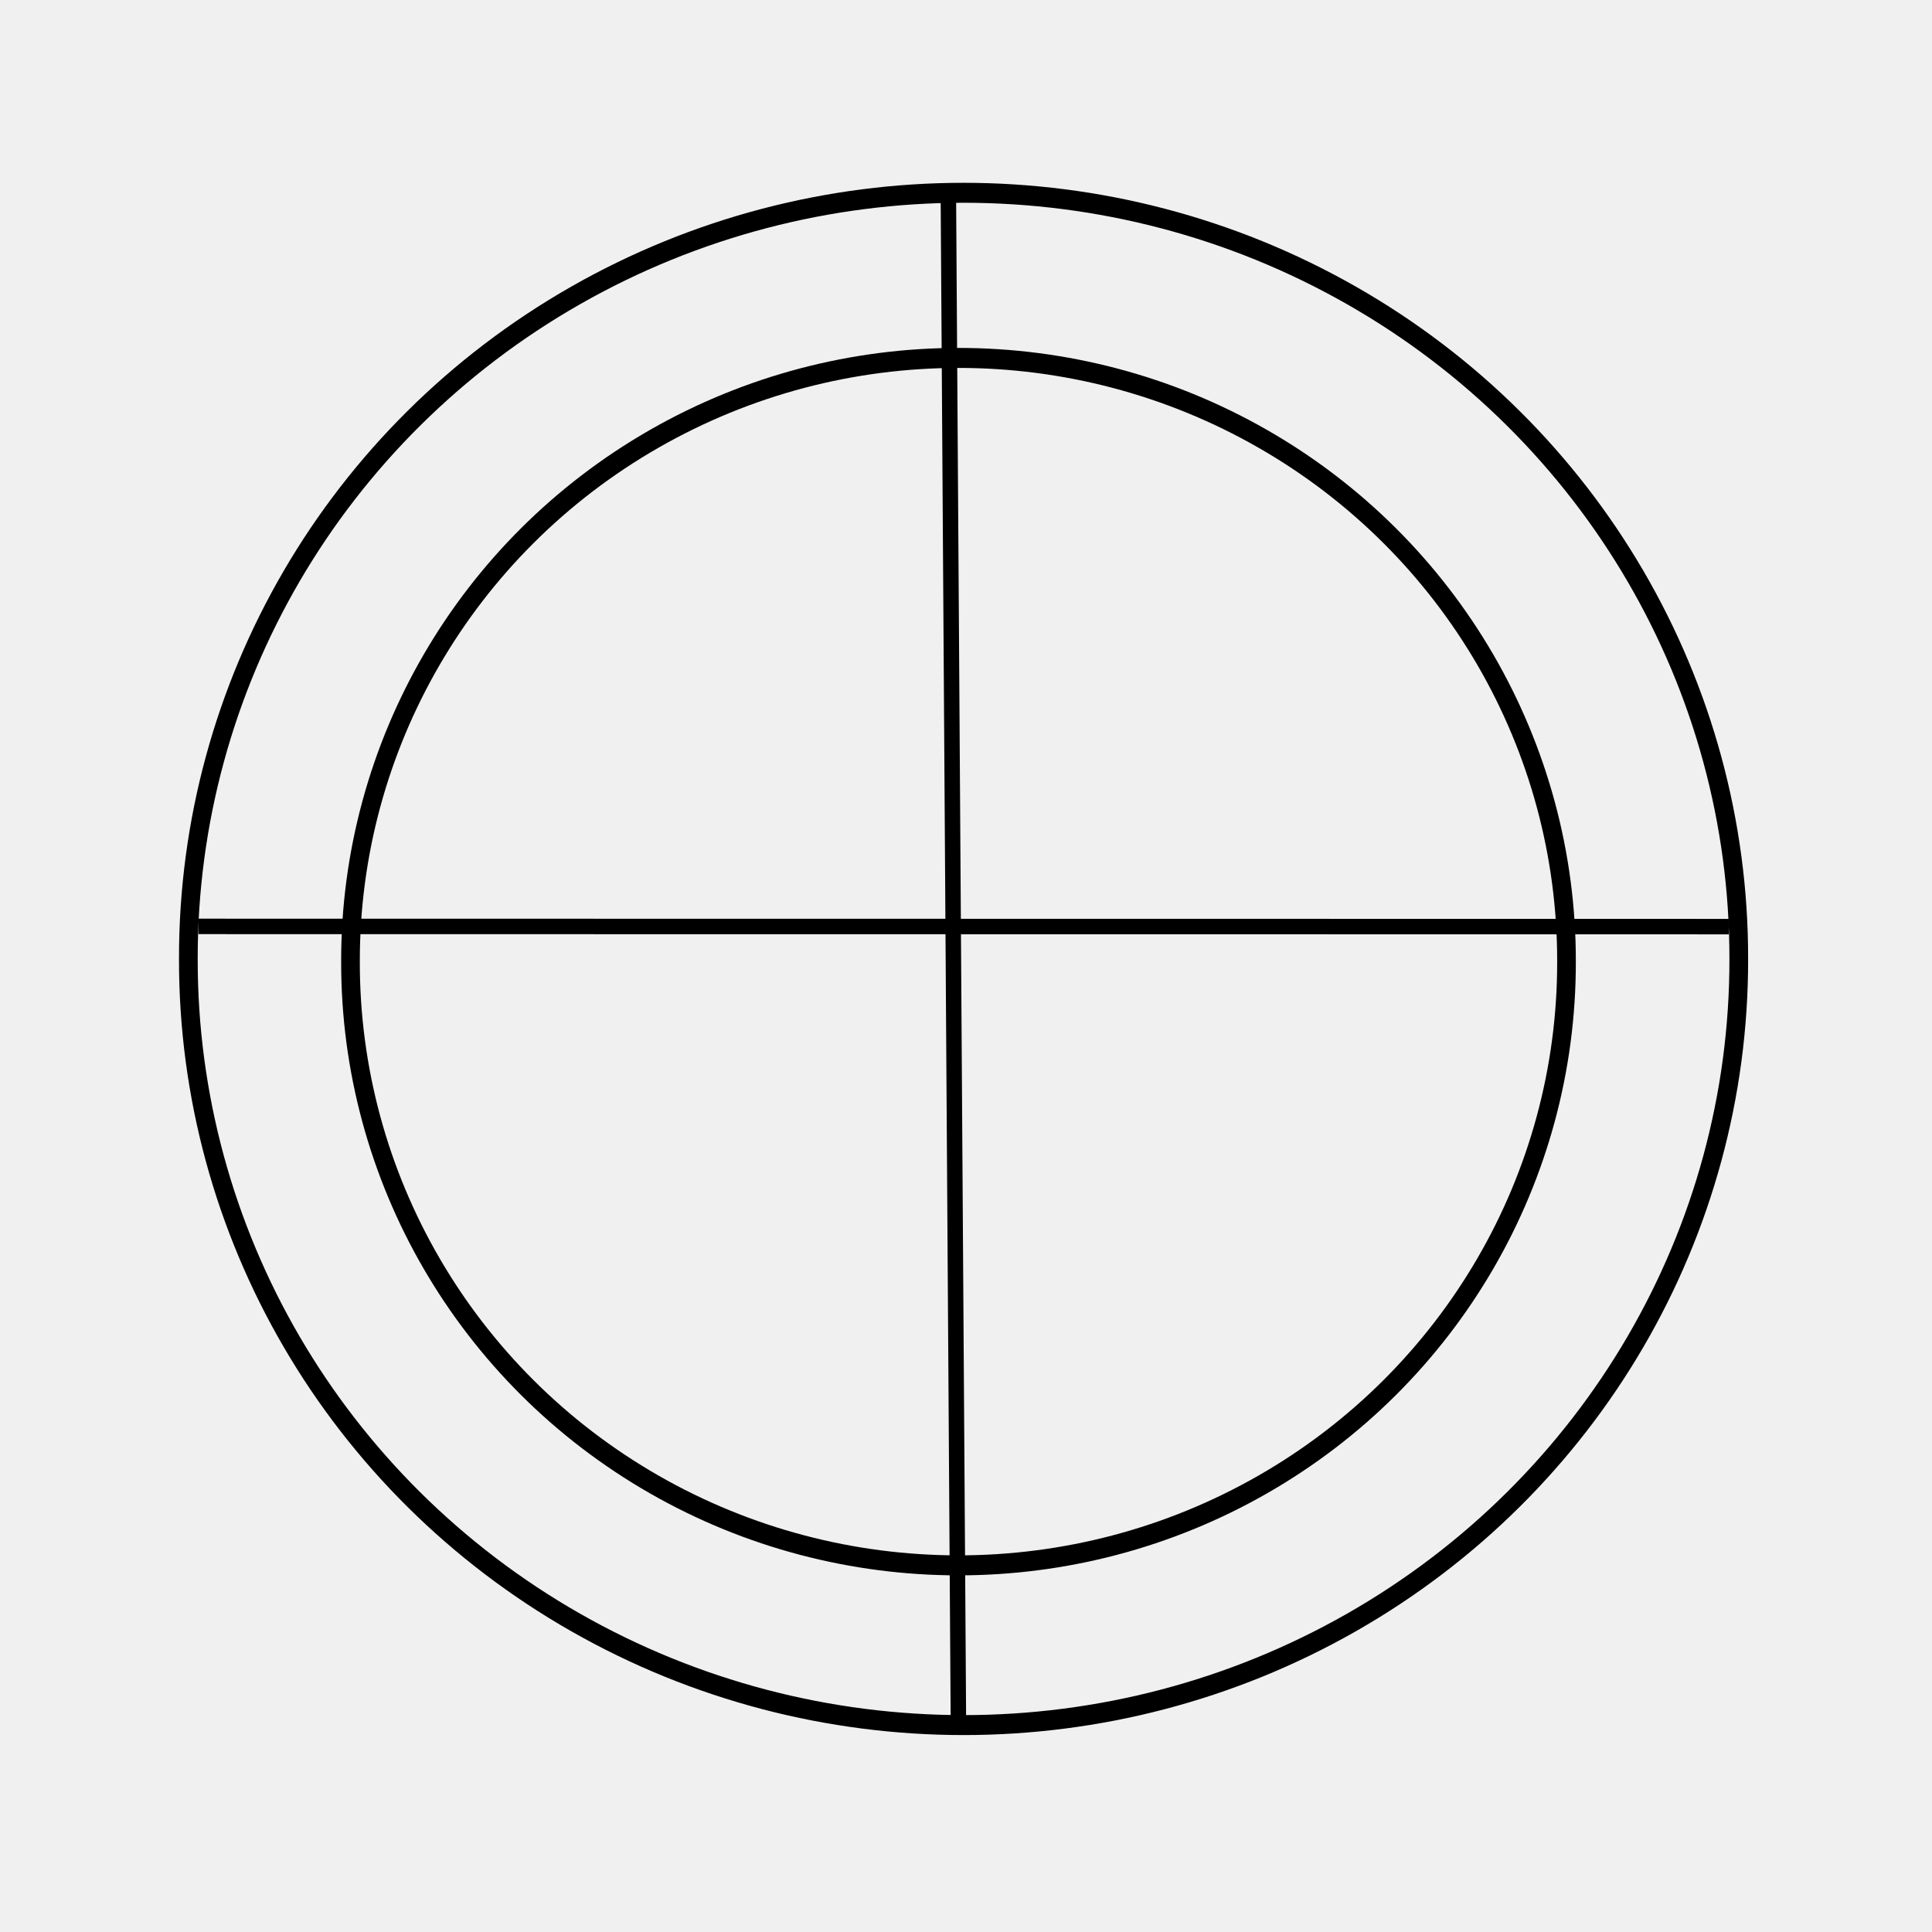
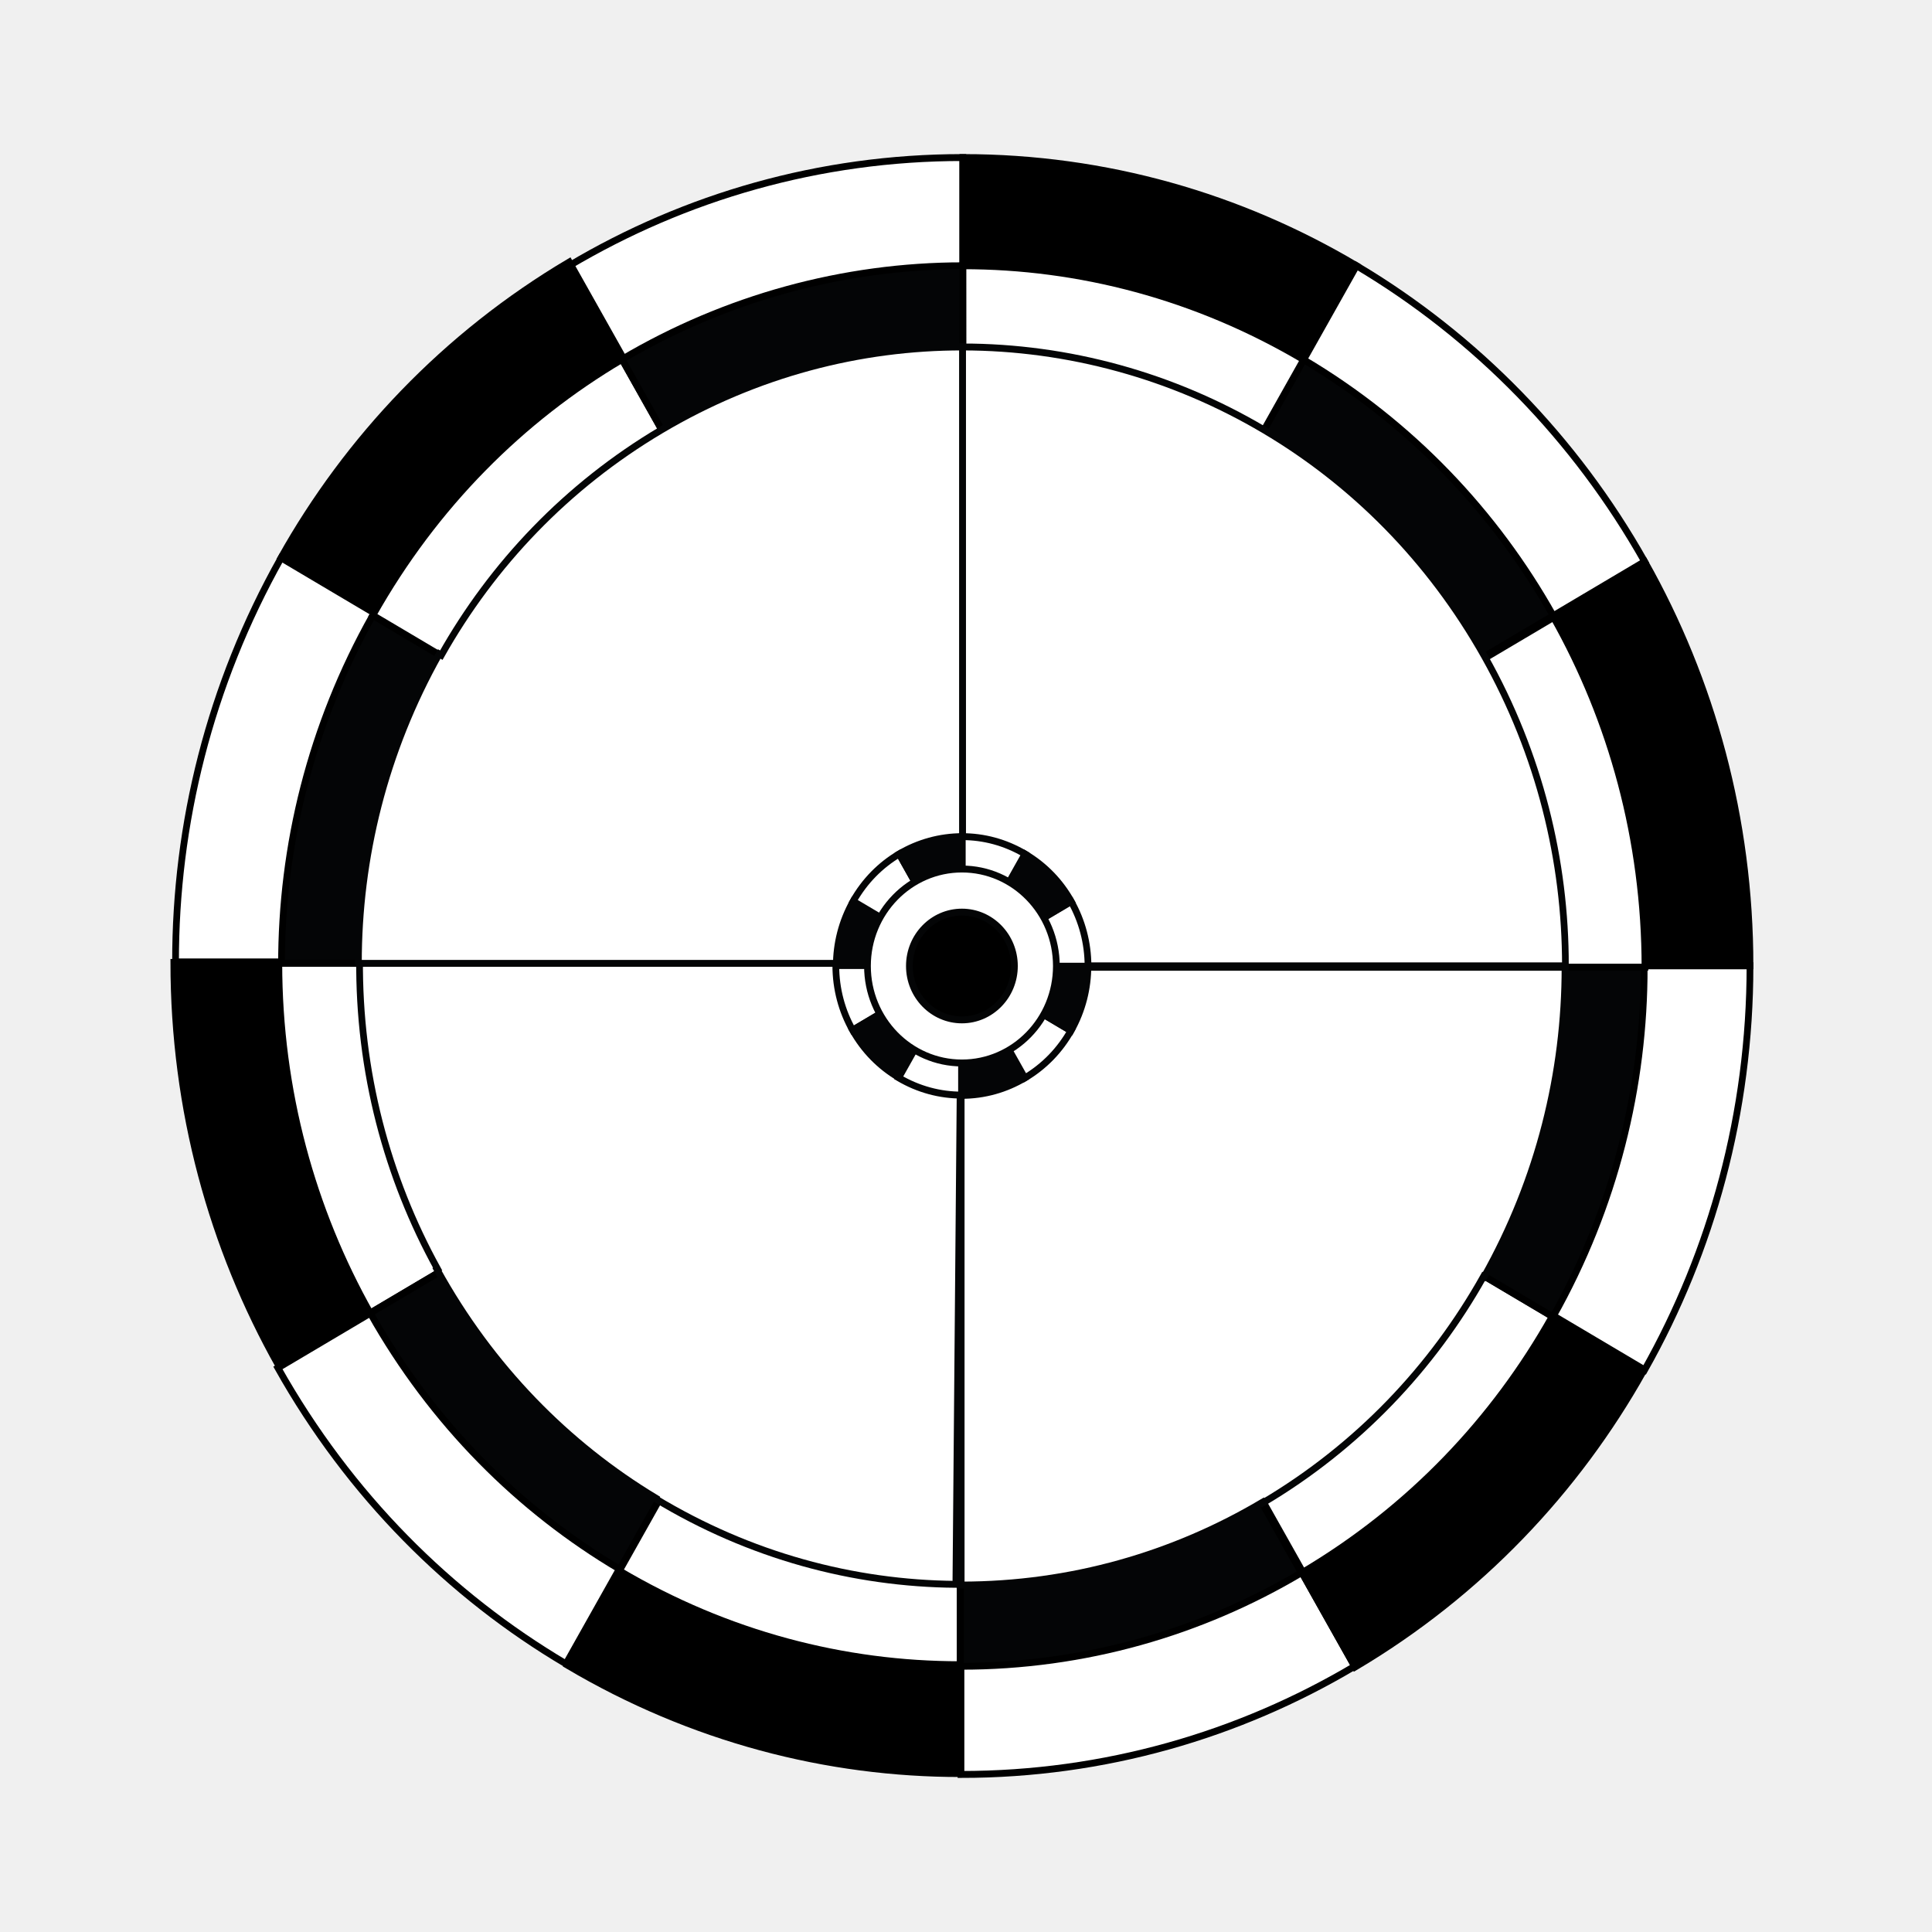
- <svg xmlns="http://www.w3.org/2000/svg" width="500" height="500" id="svg2" version="1.1">
-   <defs id="defs4">
-     </defs>
-   <g id="capa1">
-     <path style="fill:none;stroke:#000000;stroke-width:7.459;stroke-linecap:butt;stroke-linejoin:miter;stroke-miterlimit:4;stroke-opacity:1;stroke-dasharray:none" id="path2818" d="m 672.762,453.342 a 309.107,285.873 0 1 1 -618.213,0 309.107,285.873 0 1 1 618.213,0 z" transform="matrix(0.6490413,0,0,0.6923465,13.34215,-65.69748)" />
-     <path transform="matrix(0.509052,0,0,0.5455593,62.93868,1.546674)" style="fill:none;stroke:#000000;stroke-width:9.488;stroke-linecap:butt;stroke-linejoin:miter;stroke-miterlimit:4;stroke-opacity:1;stroke-dasharray:none" id="path2818-5" d="m 672.762,453.342 a 309.107,285.873 0 1 1 -618.213,0 309.107,285.873 0 1 1 618.213,0 z" />
-     <path style="fill:none;stroke:#000000;stroke-width:4;stroke-linecap:butt;stroke-linejoin:miter;stroke-miterlimit:4;stroke-opacity:1;stroke-dasharray:none" d="m 245.435,50.249 c 2.623,398.644 2.623,398.644 2.623,398.644 l 0,0" id="path3639" />
-     <path style="fill:none;stroke:#000000;stroke-width:4;stroke-linecap:butt;stroke-linejoin:miter;stroke-miterlimit:4;stroke-opacity:1;stroke-dasharray:none" d="m 447.396,239.808 c -396.054,-0.056 -396.054,-0.056 -396.054,-0.056 l 0,0" id="path3639-4" />
+ <svg xmlns="http://www.w3.org/2000/svg" version="1.1" id="Layer_1" x="0px" y="0px" width="283.46px" height="283.46px" viewBox="0 0 283.46 283.46" enable-background="new 0 0 283.46 283.46" xml:space="preserve">
+   <defs id="defs179" />
+   <g id="g3" transform="matrix(1.631638,0,0,1.673798,-90.12291,-95.49733)">
+     <g id="g5">
+       <path stroke-miterlimit="10" d="m 141.814,141.708 0,0 0,0 z" id="path7" style="fill:#ffffff;stroke:#000000;stroke-width:0.605;stroke-miterlimit:10" />
+       <path stroke-miterlimit="10" d="m 141.814,141.708 0,0 0,0 z" id="path9" style="fill:#ffffff;stroke:#000000;stroke-width:0.605;stroke-miterlimit:10" />
+       <path stroke-miterlimit="10" d="m 141.814,141.708 0,0 0,0 z" id="path11" style="fill:#ffffff;stroke:#000000;stroke-width:0.605;stroke-miterlimit:10" />
+       <path stroke-miterlimit="10" d="m 141.814,141.708 0,0 0,0 z" id="path13" style="fill:#ffffff;stroke:#000000;stroke-width:0.605;stroke-miterlimit:10" />
+       <path stroke-miterlimit="10" d="m 141.814,141.708 0,0 0,0 z" id="path15" style="fill:#ffffff;stroke:#000000;stroke-width:0.605;stroke-miterlimit:10" />
+       <path stroke-miterlimit="10" d="m 141.814,141.708 0,0 0,0 z" id="path17" style="fill:#ffffff;stroke:#000000;stroke-width:0.605;stroke-miterlimit:10" />
+       <polygon stroke-miterlimit="10" points="141.814,141.708 141.814,141.708 141.814,141.708 " id="polygon19" style="fill:#ffffff;stroke:#000000;stroke-width:0.605;stroke-miterlimit:10" />
+       <path stroke-miterlimit="10" d="m 141.814,141.708 0,0 0,0 z" id="path21" style="fill:#ffffff;stroke:#000000;stroke-width:0.605;stroke-miterlimit:10" />
+       <path stroke-miterlimit="10" d="m 141.814,70.864 0,0 c -12.896,0 -24.984,3.453 -35.397,9.482 l 35.397,61.361 V 70.864 z" id="path23" style="fill:#ffffff;stroke:#000000;stroke-width:0.605;stroke-miterlimit:10" />
+       <path stroke-miterlimit="10" d="m 106.422,80.022 0,0 C 95.254,86.475 86.51,95.515 80.504,105.947 l 61.31,35.427 -35.392,-61.352 z" id="path25" style="stroke:#000000;stroke-width:0.605;stroke-miterlimit:10" />
+       <path stroke-miterlimit="10" d="m 80.514,105.952 0,0 c -6.447,11.178 -9.505,23.382 -9.494,35.422 h 70.794 l -61.3,-35.422 z" id="path27" style="fill:#ffffff;stroke:#000000;stroke-width:0.605;stroke-miterlimit:10" />
+       <path stroke-miterlimit="10" d="m 70.865,141.417 0,0 c 0,12.907 3.451,25.007 9.475,35.427 l 61.309,-35.426 -70.784,-0.001 z" id="path29" style="stroke:#000000;stroke-width:0.605;stroke-miterlimit:10" />
+       <path stroke-miterlimit="10" d="m 80.225,176.961 0,0 c 6.447,11.178 15.479,19.93 25.903,25.941 l 35.396,-61.363 -61.299,35.422 z" id="path31" style="fill:#ffffff;stroke:#000000;stroke-width:0.605;stroke-miterlimit:10" />
+       <path stroke-miterlimit="10" d="m 106.255,203.016 0,0 c 11.167,6.451 23.362,9.513 35.393,9.502 v -70.855 l -35.393,61.353 z" id="path33" style="stroke:#000000;stroke-width:0.605;stroke-miterlimit:10" />
+       <path stroke-miterlimit="10" d="m 141.647,212.596 0,0 c 12.895,0 24.984,-3.453 35.396,-9.481 l -35.396,-61.362 v 70.843 z" id="path35" style="fill:#ffffff;stroke:#000000;stroke-width:0.605;stroke-miterlimit:10" />
+       <path stroke-miterlimit="10" d="m 177.082,203.182 0,0 C 188.25,196.729 196.994,187.688 203,177.256 l -61.309,-35.427 35.391,61.353 z" id="path37" style="stroke:#000000;stroke-width:0.605;stroke-miterlimit:10" />
+       <path stroke-miterlimit="10" d="m 141.814,141.708 35.397,-61.361 c -10.414,-6.03 -22.503,-9.482 -35.397,-9.482 v 70.843 l 0,0 z" id="path39" style="stroke:#000000;stroke-width:0.605;stroke-miterlimit:10" />
+       <path stroke-miterlimit="10" d="m 212.596,141.708 h -70.782 l 61.309,35.426 c 6.024,-10.421 9.473,-22.519 9.473,-35.426 l 0,0 z" id="path41" style="fill:#ffffff;stroke:#000000;stroke-width:0.605;stroke-miterlimit:10" />
+       <path stroke-miterlimit="10" d="m 141.814,141.708 0,0 0,0 z" id="path43" style="fill:#ffffff;stroke:#000000;stroke-width:0.605;stroke-miterlimit:10" />
+       <path stroke-miterlimit="10" d="m 141.814,141.708 0,0 0,0 z" id="path45" style="fill:#ffffff;stroke:#000000;stroke-width:0.605;stroke-miterlimit:10" />
+       <path stroke-miterlimit="10" d="m 141.814,141.708 0,0 h 70.782 c 0,-12.906 -3.449,-25.005 -9.475,-35.427 l -61.307,35.427 0,0 z" id="path47" style="stroke:#000000;stroke-width:0.605;stroke-miterlimit:10" />
+       <path stroke-miterlimit="10" d="m 141.814,141.708 61.309,-35.427 C 196.908,95.53 187.951,86.567 177.212,80.346 l -35.398,61.362 0,0 z" id="path49" style="fill:#ffffff;stroke:#000000;stroke-width:0.605;stroke-miterlimit:10" />
+     </g>
+     <g id="g51">
+       <path stroke-miterlimit="10" d="m 141.834,141.663 0,0 0,0 z" id="path53" style="fill:#ffffff;stroke:#000000;stroke-width:0.605;stroke-miterlimit:10" />
+       <path stroke-miterlimit="10" d="m 141.834,141.663 0,0 0,0 z" id="path55" style="fill:#ffffff;stroke:#000000;stroke-width:0.605;stroke-miterlimit:10" />
+       <path stroke-miterlimit="10" d="m 141.834,141.663 0,0 0,0 z" id="path57" style="fill:#ffffff;stroke:#000000;stroke-width:0.605;stroke-miterlimit:10" />
+       <path stroke-miterlimit="10" d="m 141.834,141.663 0,0 0,0 z" id="path59" style="fill:#ffffff;stroke:#000000;stroke-width:0.605;stroke-miterlimit:10" />
+       <path stroke-miterlimit="10" d="m 141.836,141.663 0,0 0,0 z" id="path61" style="fill:#ffffff;stroke:#000000;stroke-width:0.605;stroke-miterlimit:10" />
+       <path stroke-miterlimit="10" d="m 141.834,141.663 0,0 0,0 z" id="path63" style="fill:#ffffff;stroke:#000000;stroke-width:0.605;stroke-miterlimit:10" />
+       <polygon stroke-miterlimit="10" points="141.834,141.663 141.834,141.663 141.834,141.663 141.834,141.663 141.836,141.663 " id="polygon65" style="fill:#ffffff;stroke:#000000;stroke-width:0.605;stroke-miterlimit:10" />
+       <path stroke-miterlimit="10" d="m 141.836,141.663 0,0 0,0 z" id="path67" style="fill:#ffffff;stroke:#000000;stroke-width:0.605;stroke-miterlimit:10" />
+       <path stroke-miterlimit="10" d="m 88.756,110.99 0,0 c -5.579,9.67 -8.222,20.23 -8.207,30.65 l 61.285,0.022 -53.078,-30.672 z" id="path69" style="fill:#040506;stroke:#000000;stroke-width:0.605;stroke-miterlimit:10" />
+       <path stroke-miterlimit="10" d="m 80.308,141.495 0,0 c 0.004,11.168 2.994,21.639 8.214,30.661 l 53.063,-30.637 -61.277,-0.024 z" id="path71" style="fill:#ffffff;stroke:#000000;stroke-width:0.605;stroke-miterlimit:10" />
+       <path stroke-miterlimit="10" d="m 88.528,172.15 0,0 c 5.585,9.674 13.408,17.25 22.435,22.455 l 30.621,-53.086 -53.056,30.631 z" id="path73" style="fill:#040506;stroke:#000000;stroke-width:0.605;stroke-miterlimit:10" />
+       <path stroke-miterlimit="10" d="m 110.928,194.744 0,0 c 9.671,5.588 20.229,8.236 30.641,8.232 l -0.021,-61.312 -30.62,53.08 z" id="path75" style="fill:#ffffff;stroke:#000000;stroke-width:0.605;stroke-miterlimit:10" />
+       <path stroke-miterlimit="10" d="m 141.608,203.111 0,0 c 11.164,0.006 21.627,-2.979 30.64,-8.193 l -30.664,-53.109 0.024,61.302 z" id="path77" style="fill:#040506;stroke:#000000;stroke-width:0.605;stroke-miterlimit:10" />
+       <path stroke-miterlimit="10" d="m 172.387,194.873 0,0 c 9.668,-5.582 17.233,-13.402 22.43,-22.426 l -53.088,-30.679 30.658,53.105 z" id="path79" style="fill:#ffffff;stroke:#000000;stroke-width:0.605;stroke-miterlimit:10" />
+       <path stroke-miterlimit="10" d="m 194.876,172.478 0,0 c 5.578,-9.67 8.22,-20.229 8.207,-30.648 l -61.289,-0.023 53.082,30.671 z" id="path81" style="fill:#040506;stroke:#000000;stroke-width:0.605;stroke-miterlimit:10" />
+       <path stroke-miterlimit="10" d="m 203.153,141.831 0,0 c -0.004,-11.167 -2.996,-21.64 -8.215,-30.66 l -53.064,30.636 61.279,0.024 z" id="path83" style="fill:#ffffff;stroke:#000000;stroke-width:0.605;stroke-miterlimit:10" />
+       <path stroke-miterlimit="10" d="m 141.834,141.663 -30.663,-53.11 c -9.022,5.198 -16.839,12.768 -22.416,22.438 l 53.079,30.672 0,0 z" id="path85" style="fill:#ffffff;stroke:#000000;stroke-width:0.605;stroke-miterlimit:10" />
+       <path stroke-miterlimit="10" d="m 172.456,88.583 -30.619,53.08 53.064,-30.637 C 189.7,101.997 182.125,94.171 172.456,88.583 l 0,0 z" id="path87" style="fill:#040506;stroke:#000000;stroke-width:0.605;stroke-miterlimit:10" />
+       <path stroke-miterlimit="10" d="m 141.836,141.663 0,0 0,0 z" id="path89" style="fill:#ffffff;stroke:#000000;stroke-width:0.605;stroke-miterlimit:10" />
+       <path stroke-miterlimit="10" d="m 141.836,141.663 0,0 0,0 z" id="path91" style="fill:#ffffff;stroke:#000000;stroke-width:0.605;stroke-miterlimit:10" />
+       <path stroke-miterlimit="10" d="m 141.836,141.663 0,0 30.619,-53.08 c -9.67,-5.587 -20.227,-8.239 -30.643,-8.234 l 0.024,61.314 0,0 z" id="path93" style="fill:#ffffff;stroke:#000000;stroke-width:0.605;stroke-miterlimit:10" />
+       <path stroke-miterlimit="10" d="M 141.836,141.663 141.813,80.35 c -10.744,0.007 -21.333,2.842 -30.641,8.203 l 30.664,53.11 0,0 z" id="path95" style="fill:#040506;stroke:#000000;stroke-width:0.605;stroke-miterlimit:10" />
+     </g>
+     <g id="g97">
+       <path stroke-miterlimit="10" d="m 141.794,141.718 0,0 0,0 z" id="path99" style="fill:#ffffff;stroke:#040506;stroke-width:0.605;stroke-miterlimit:10" />
+       <path stroke-miterlimit="10" d="m 141.794,141.718 0,0 0,0 z" id="path101" style="fill:#ffffff;stroke:#040506;stroke-width:0.605;stroke-miterlimit:10" />
+       <path stroke-miterlimit="10" d="m 141.794,141.718 0,0 0,0 z" id="path103" style="fill:#ffffff;stroke:#040506;stroke-width:0.605;stroke-miterlimit:10" />
+       <polygon stroke-miterlimit="10" points="141.794,141.718 141.794,141.718 141.794,141.718 " id="polygon105" style="fill:#ffffff;stroke:#040506;stroke-width:0.605;stroke-miterlimit:10" />
+       <path stroke-miterlimit="10" d="m 141.794,141.718 0,0 0,0 z" id="path107" style="fill:#ffffff;stroke:#040506;stroke-width:0.605;stroke-miterlimit:10" />
+       <path stroke-miterlimit="10" d="m 141.794,141.718 0,0 0,0 z" id="path109" style="fill:#ffffff;stroke:#040506;stroke-width:0.605;stroke-miterlimit:10" />
+       <polygon stroke-miterlimit="10" points="141.794,141.718 141.794,141.718 141.794,141.718 " id="polygon111" style="fill:#ffffff;stroke:#040506;stroke-width:0.605;stroke-miterlimit:10" />
+       <path stroke-miterlimit="10" d="m 141.794,141.718 0,0 0,0 z" id="path113" style="fill:#ffffff;stroke:#040506;stroke-width:0.605;stroke-miterlimit:10" />
+       <path stroke-miterlimit="10" d="m 195.962,141.845 h -54.204 l -0.059,-0.034 -0.034,-0.06 v 54.242 c 9.875,0 19.13,-2.645 27.103,-7.26 l 0.029,0.053 c 8.551,-4.94 15.246,-11.86 19.844,-19.85 l 0.053,0.029 c 4.936,-8.556 7.276,-17.902 7.268,-27.12 z" id="path115" style="fill:#ffffff;stroke:#040506;stroke-width:0.605;stroke-miterlimit:10" />
+       <path stroke-miterlimit="10" d="m 141.188,195.931 0.479,-54.248 0.034,-0.059 0.062,-0.034 -54.194,-0.479 c -0.087,9.882 2.473,19.169 7.016,27.188 l -0.054,0.029 c 4.862,8.6 11.717,15.362 19.657,20.034 l -0.03,0.052 c 8.504,5.019 17.821,7.444 27.03,7.517 z" id="path117" style="fill:#ffffff;stroke:#040506;stroke-width:0.605;stroke-miterlimit:10" />
+       <path stroke-miterlimit="10" d="m 141.794,87.468 c -9.212,-0.009 -18.548,2.333 -27.099,7.275 l 0,0 c -8.511,4.918 -15.183,11.799 -19.778,19.741 l -0.186,-0.108 0,0 c -4.937,8.558 -7.277,17.903 -7.268,27.122 h 53.947 l 0.384,0.22 0,0 v -54.25 l 0,0 z" id="path119" style="fill:#ffffff;stroke:#040506;stroke-width:0.605;stroke-miterlimit:10" />
+       <path stroke-miterlimit="10" d="m 141.794,141.718 0,0 0,0 z" id="path121" style="fill:#ffffff;stroke:#040506;stroke-width:0.605;stroke-miterlimit:10" />
+       <path stroke-miterlimit="10" d="m 141.794,141.718 0,0 0,0 z" id="path123" style="fill:#ffffff;stroke:#040506;stroke-width:0.605;stroke-miterlimit:10" />
+       <path stroke-miterlimit="10" d="m 188.73,114.597 c -4.939,-8.558 -11.854,-15.259 -19.834,-19.861 -8.232,-4.747 -17.6,-7.259 -27.102,-7.268 v 54.25 l 0,0 h 54.204 c 0.009,-9.218 -2.332,-18.563 -7.268,-27.121 z" id="path125" style="fill:#ffffff;stroke:#040506;stroke-width:0.605;stroke-miterlimit:10" />
+     </g>
+     <g id="g127">
+       <path stroke-miterlimit="10" d="m 141.75,141.719 0,0 0,0 z" id="path129" style="fill:#ffffff;stroke:#040506;stroke-width:0.605;stroke-miterlimit:10" />
+       <path stroke-miterlimit="10" d="m 141.75,141.719 0,0 0,0 z" id="path131" style="fill:#ffffff;stroke:#040506;stroke-width:0.605;stroke-miterlimit:10" />
+       <path stroke-miterlimit="10" d="m 141.75,141.719 0,0 0,0 z" id="path133" style="fill:#ffffff;stroke:#040506;stroke-width:0.605;stroke-miterlimit:10" />
+       <path stroke-miterlimit="10" d="m 141.75,141.719 0,0 0,0 z" id="path135" style="fill:#ffffff;stroke:#040506;stroke-width:0.605;stroke-miterlimit:10" />
+       <path stroke-miterlimit="10" d="m 141.75,141.719 0,0 0,0 z" id="path137" style="fill:#ffffff;stroke:#040506;stroke-width:0.605;stroke-miterlimit:10" />
+       <path stroke-miterlimit="10" d="m 141.75,141.719 0,0 0,0 z" id="path139" style="fill:#ffffff;stroke:#040506;stroke-width:0.605;stroke-miterlimit:10" />
+       <polygon stroke-miterlimit="10" points="141.75,141.719 141.75,141.719 141.75,141.719 " id="polygon141" style="fill:#ffffff;stroke:#040506;stroke-width:0.605;stroke-miterlimit:10" />
+       <path stroke-miterlimit="10" d="m 141.75,141.719 0,0 0,0 z" id="path143" style="fill:#ffffff;stroke:#040506;stroke-width:0.605;stroke-miterlimit:10" />
+       <path stroke-miterlimit="10" d="m 131.955,136.056 0,0 c -1.031,1.787 -1.52,3.737 -1.518,5.663 h 11.314 l -9.796,-5.663 z" id="path145" style="fill:#040506;stroke:#040506;stroke-width:0.605;stroke-miterlimit:10" />
+       <path stroke-miterlimit="10" d="m 130.392,141.691 0,0 c 0,2.063 0.551,3.998 1.514,5.663 l 9.798,-5.663 h -11.312 z" id="path147" style="fill:#ffffff;stroke:#040506;stroke-width:0.605;stroke-miterlimit:10" />
+       <path stroke-miterlimit="10" d="m 131.908,147.354 0,0 c 1.029,1.787 2.473,3.187 4.139,4.146 l 5.657,-9.809 -9.796,5.663 z" id="path149" style="fill:#040506;stroke:#040506;stroke-width:0.605;stroke-miterlimit:10" />
+       <path stroke-miterlimit="10" d="m 136.041,151.526 0,0 c 1.785,1.03 3.734,1.52 5.656,1.519 V 141.72 l -5.656,9.806 z" id="path151" style="fill:#ffffff;stroke:#040506;stroke-width:0.605;stroke-miterlimit:10" />
+       <path stroke-miterlimit="10" d="m 141.704,153.069 0,0 c 2.061,0 3.993,-0.552 5.657,-1.516 l -5.657,-9.808 v 11.324 z" id="path153" style="fill:#040506;stroke:#040506;stroke-width:0.605;stroke-miterlimit:10" />
+       <path stroke-miterlimit="10" d="m 147.387,151.545 0,0 c 1.785,-1.031 3.182,-2.478 4.143,-4.145 l -9.799,-5.663 5.656,9.808 z" id="path155" style="fill:#ffffff;stroke:#040506;stroke-width:0.605;stroke-miterlimit:10" />
+       <path stroke-miterlimit="10" d="m 151.541,147.407 0,0 c 1.028,-1.787 1.519,-3.737 1.519,-5.661 h -11.315 l 9.796,5.661 z" id="path157" style="fill:#040506;stroke:#040506;stroke-width:0.605;stroke-miterlimit:10" />
+       <path stroke-miterlimit="10" d="m 153.069,141.746 0,0 c 0,-2.063 -0.552,-3.998 -1.513,-5.665 l -9.799,5.665 h 11.312 z" id="path159" style="fill:#ffffff;stroke:#040506;stroke-width:0.605;stroke-miterlimit:10" />
+       <path stroke-miterlimit="10" d="m 141.75,141.719 -5.658,-9.81 c -1.666,0.961 -3.109,2.36 -4.139,4.147 l 9.797,5.663 0,0 z" id="path161" style="fill:#ffffff;stroke:#040506;stroke-width:0.605;stroke-miterlimit:10" />
+       <path stroke-miterlimit="10" d="m 147.405,131.911 -5.654,9.809 9.798,-5.664 c -0.959,-1.669 -2.357,-3.114 -4.144,-4.145 l 0,0 z" id="path163" style="fill:#040506;stroke:#040506;stroke-width:0.605;stroke-miterlimit:10" />
+       <path stroke-miterlimit="10" d="m 141.75,141.719 0,0 0,0 z" id="path165" style="fill:#ffffff;stroke:#040506;stroke-width:0.605;stroke-miterlimit:10" />
+       <path stroke-miterlimit="10" d="m 141.75,141.719 0,0 0,0 z" id="path167" style="fill:#ffffff;stroke:#040506;stroke-width:0.605;stroke-miterlimit:10" />
+       <path stroke-miterlimit="10" d="m 141.75,141.719 0,0 5.654,-9.809 c -1.783,-1.03 -3.732,-1.521 -5.654,-1.518 v 11.327 l 0,0 z" id="path169" style="fill:#ffffff;stroke:#040506;stroke-width:0.605;stroke-miterlimit:10" />
+       <path stroke-miterlimit="10" d="m 141.75,141.719 v -11.327 c -1.983,0.001 -3.938,0.525 -5.657,1.518 l 5.657,9.809 0,0 z" id="path171" style="fill:#040506;stroke:#040506;stroke-width:0.605;stroke-miterlimit:10" />
+     </g>
+     <ellipse stroke-miterlimit="10" cx="141.731" cy="141.73" rx="8.493" ry="8.501" id="ellipse173" d="m 150.224,141.73 c 0,4.695 -3.802,8.501 -8.493,8.501 -4.691,0 -8.493,-3.806 -8.493,-8.501 0,-4.695 3.802,-8.501 8.493,-8.501 4.691,0 8.493,3.806 8.493,8.501 z" style="fill:#ffffff;stroke:#040506;stroke-width:0.605;stroke-miterlimit:10" />
+     <circle stroke-miterlimit="10" cx="141.73" cy="141.73" r="4.723" id="circle175" d="m 146.453,141.73 c 0,2.608 -2.115,4.723 -4.723,4.723 -2.608,0 -4.723,-2.115 -4.723,-4.723 0,-2.608 2.115,-4.723 4.723,-4.723 2.608,0 4.723,2.115 4.723,4.723 z" style="stroke:#040506;stroke-width:0.605;stroke-miterlimit:10" />
  </g>
</svg>
